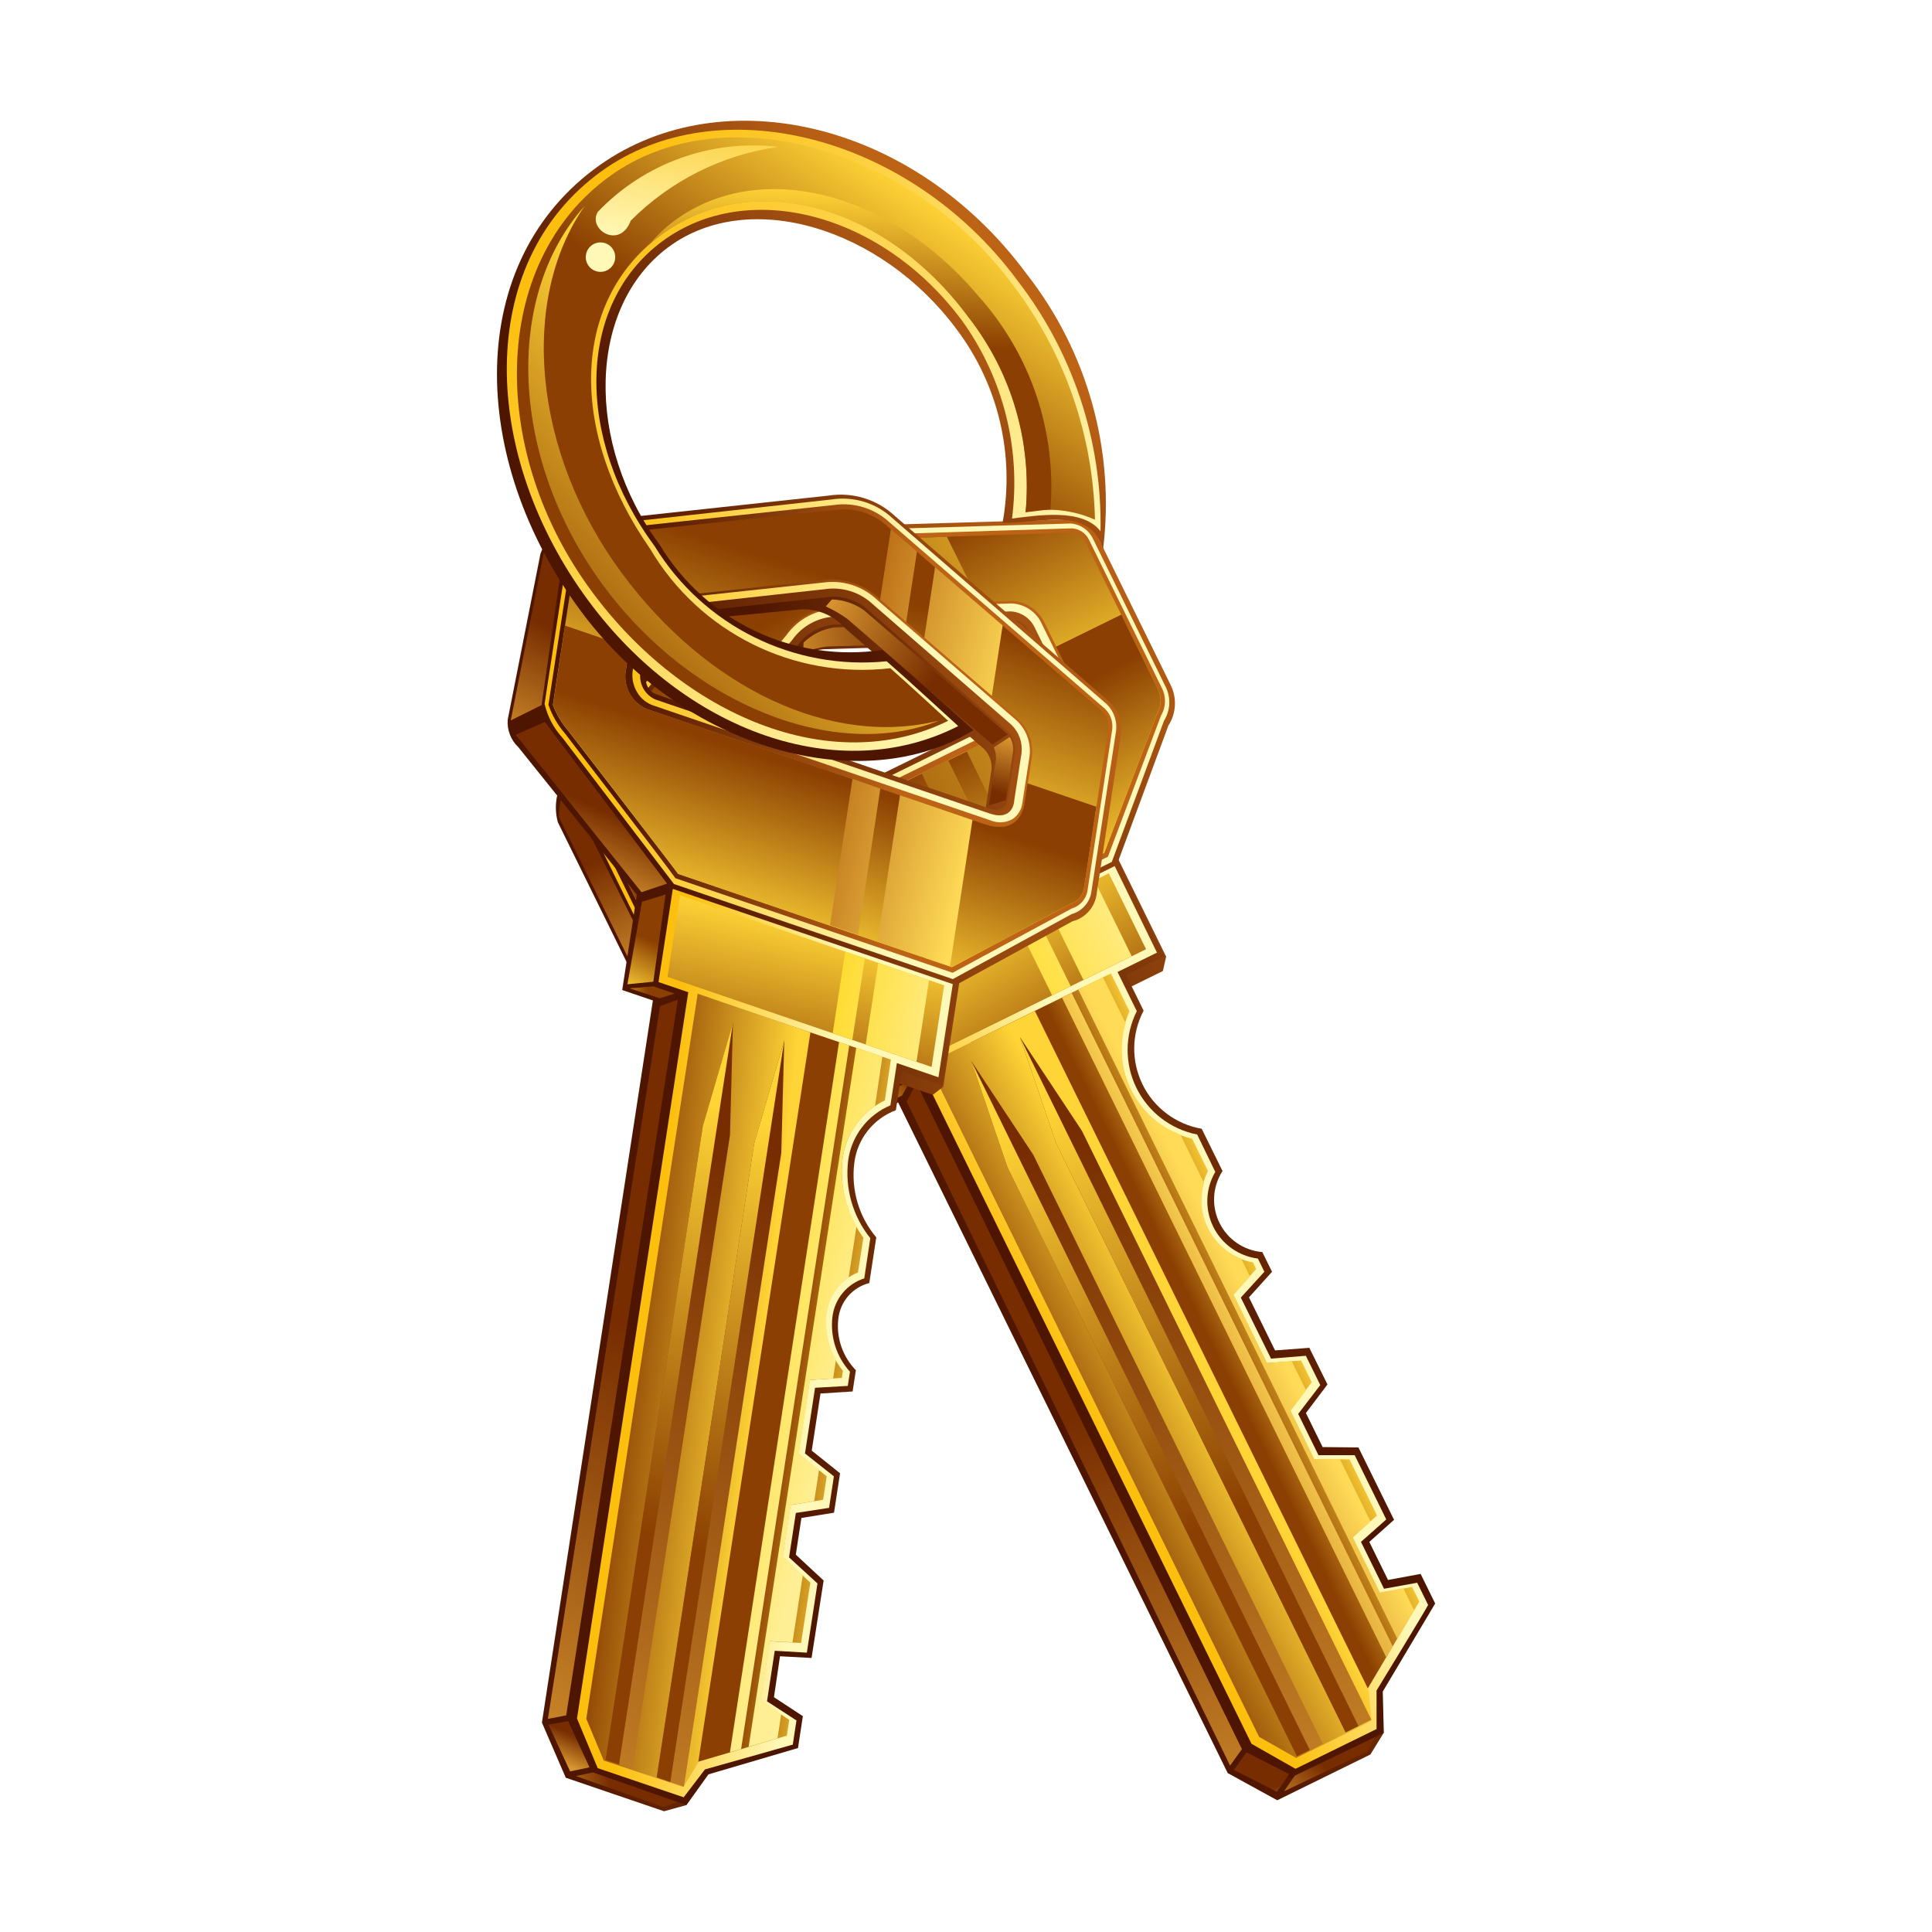
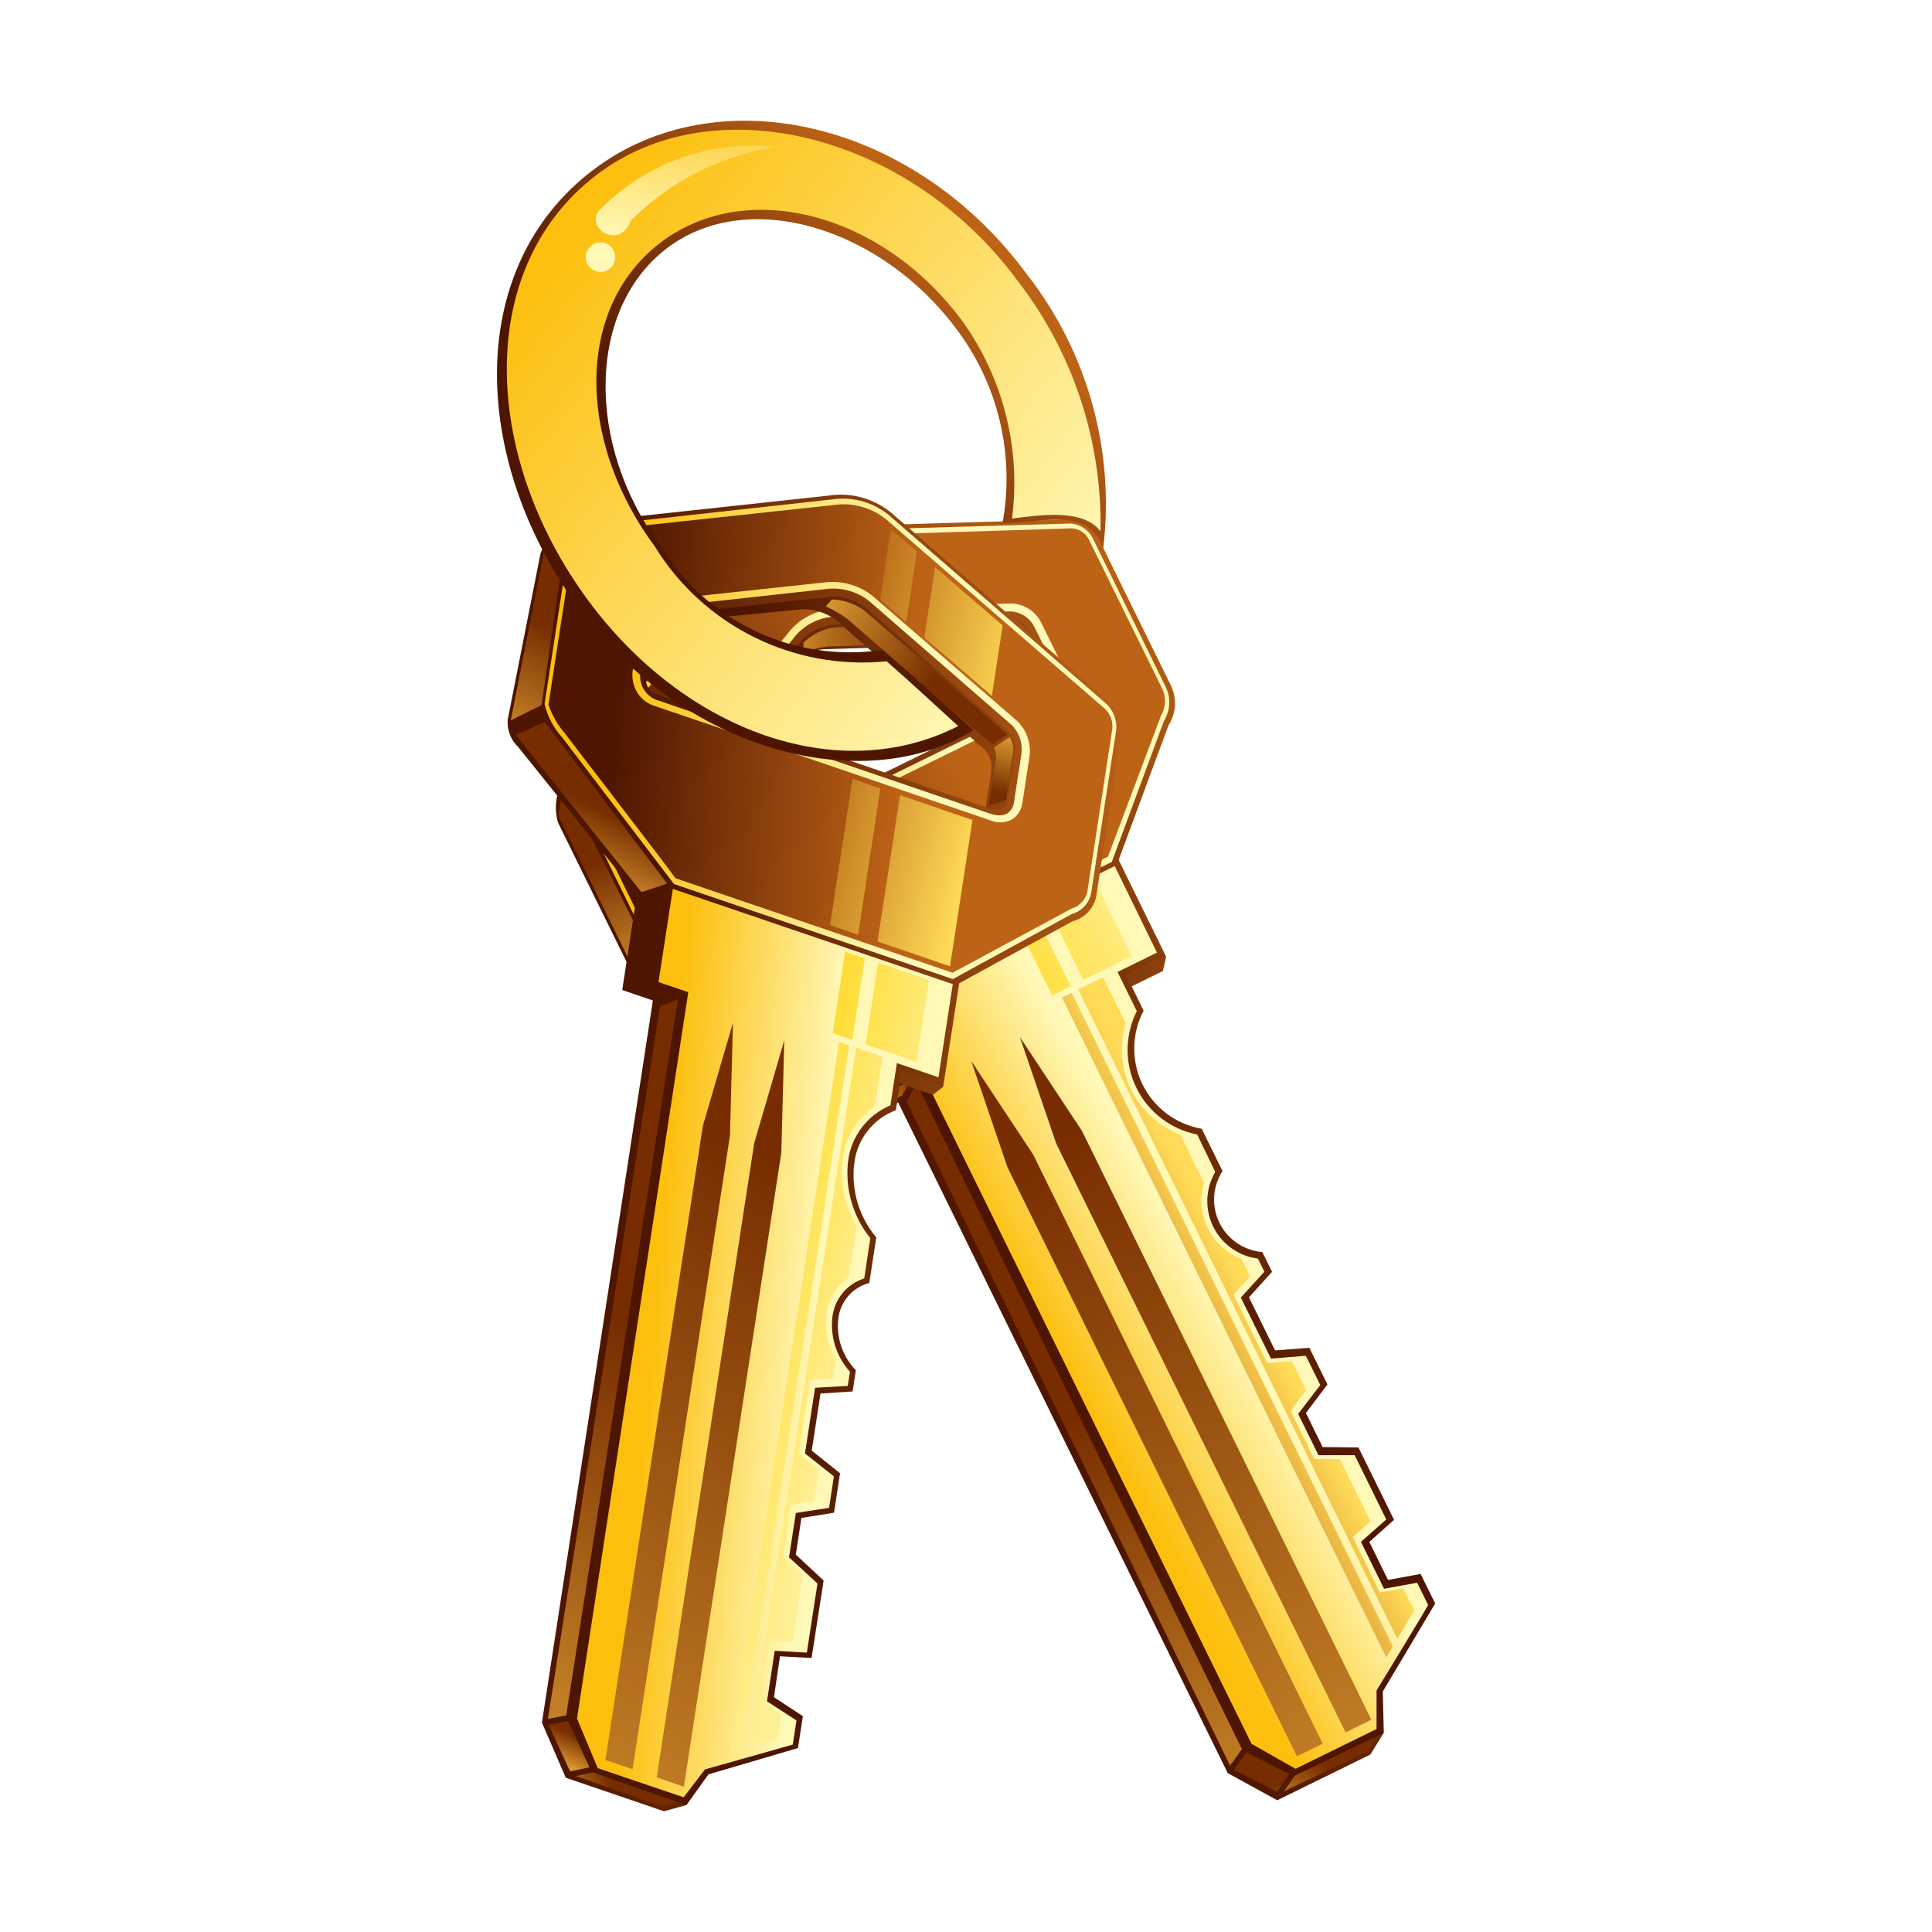
<svg xmlns="http://www.w3.org/2000/svg" xmlns:xlink="http://www.w3.org/1999/xlink" viewBox="0 0 32 32">
  <defs>
-     <linearGradient id="a" x1="-264.845" y1="181.772" x2="-255.586" y2="182.061" gradientTransform="matrix(-0.897, 0.441, 0.441, 0.897, -292.36, -27.561)" gradientUnits="userSpaceOnUse">
+     <linearGradient id="file-license-a" x1="-264.845" y1="181.772" x2="-255.586" y2="182.061" gradientTransform="matrix(-0.897, 0.441, 0.441, 0.897, -292.36, -27.561)" gradientUnits="userSpaceOnUse">
      <stop offset="0" stop-color="#bd6316" />
      <stop offset="1" stop-color="#4e1500" />
    </linearGradient>
-     <linearGradient id="b" x1="-263.276" y1="170.205" x2="-256.603" y2="171.772" xlink:href="#a" />
-     <linearGradient id="c" x1="-265.068" y1="175.732" x2="-256.777" y2="178.801" xlink:href="#a" />
-     <linearGradient id="d" x1="-655.014" y1="147.549" x2="-655.555" y2="146.948" gradientTransform="matrix(-0.947, -0.323, -0.323, 0.947, -558.144, -332.613)" gradientUnits="userSpaceOnUse">
+     <linearGradient id="file-license-b" x1="-263.276" y1="170.205" x2="-256.603" y2="171.772" xlink:href="#file-license-a" />
+     <linearGradient id="file-license-c" x1="-265.068" y1="175.732" x2="-256.777" y2="178.801" xlink:href="#file-license-a" />
+     <linearGradient id="file-license-d" x1="-655.014" y1="147.549" x2="-655.555" y2="146.948" gradientTransform="matrix(-0.947, -0.323, -0.323, 0.947, -558.144, -332.613)" gradientUnits="userSpaceOnUse">
      <stop offset="0" stop-color="#ffd436" />
      <stop offset="1" stop-color="#8b3f02" />
    </linearGradient>
    <linearGradient id="e" x1="-258.899" y1="170.981" x2="-253.843" y2="171.325" gradientTransform="matrix(-0.897, 0.441, 0.441, 0.897, -292.36, -27.561)" gradientUnits="userSpaceOnUse">
      <stop offset="0" stop-color="#fff8b7" />
      <stop offset="1" stop-color="#fcbf0e" />
    </linearGradient>
-     <linearGradient id="f" x1="-258.884" y1="170.975" x2="-253.896" y2="171.314" xlink:href="#a" />
+     <linearGradient id="f" x1="-258.884" y1="170.975" x2="-253.896" y2="171.314" xlink:href="#file-license-a" />
    <linearGradient id="g" x1="-257.805" y1="172.266" x2="-257.726" y2="168.648" gradientTransform="matrix(-0.897, 0.441, 0.441, 0.897, -292.36, -27.561)" xlink:href="#d" />
    <linearGradient id="h" x1="-258.935" y1="181.92" x2="-256.173" y2="182.108" xlink:href="#e" />
    <linearGradient id="i" x1="-274.156" y1="170.544" x2="-274.512" y2="173.778" gradientTransform="matrix(-1, 0, 0, 1, -257.657, -155.509)" xlink:href="#d" />
    <linearGradient id="j" x1="-645.79" y1="-337.938" x2="-645.121" y2="-334.17" gradientTransform="matrix(-0.615, -0.789, -0.789, 0.615, -644.695, -286.477)" gradientUnits="userSpaceOnUse">
      <stop offset="0" stop-color="#ffef94" />
      <stop offset="1" stop-color="#ffd200" />
    </linearGradient>
    <linearGradient id="k" x1="-276.128" y1="178.682" x2="-274.754" y2="178.682" gradientTransform="matrix(-0.897, 0.441, 0.441, 0.897, -305.235, -16.952)" xlink:href="#d" />
    <linearGradient id="l" x1="-274.314" y1="178.887" x2="-271.841" y2="178.987" gradientTransform="matrix(-0.897, 0.441, 0.441, 0.897, -305.235, -16.952)" xlink:href="#d" />
    <linearGradient id="m" x1="-273.817" y1="189.281" x2="-274.213" y2="174.569" gradientTransform="matrix(-0.897, 0.441, 0.441, 0.897, -305.235, -16.952)" gradientUnits="userSpaceOnUse">
      <stop offset="0" stop-color="#d89530" />
      <stop offset="1" stop-color="#772d00" />
    </linearGradient>
    <linearGradient id="n" x1="-274.075" y1="174.09" x2="-273.917" y2="181.459" gradientTransform="matrix(-0.897, 0.441, 0.441, 0.897, -305.235, -16.952)" xlink:href="#d" />
    <linearGradient id="o" x1="-272.919" y1="189.281" x2="-273.315" y2="174.57" xlink:href="#m" />
    <linearGradient id="p" x1="-273.177" y1="174.071" x2="-273.019" y2="181.44" gradientTransform="matrix(-0.897, 0.441, 0.441, 0.897, -305.235, -16.952)" xlink:href="#d" />
    <linearGradient id="q" x1="-652.29" y1="-335.227" x2="-651.867" y2="-332.867" gradientTransform="matrix(-0.615, -0.789, -0.789, 0.615, -644.695, -286.477)" gradientUnits="userSpaceOnUse">
      <stop offset="0" stop-color="#ffdb57" />
      <stop offset="1" stop-color="#b55c13" />
    </linearGradient>
    <linearGradient id="r" x1="-665.076" y1="157.413" x2="-659.751" y2="150.922" gradientTransform="matrix(-0.947, -0.323, -0.323, 0.947, -558.144, -332.613)" xlink:href="#m" />
    <linearGradient id="s" x1="-665.161" y1="156.114" x2="-664.822" y2="155.701" gradientTransform="matrix(-0.947, -0.323, -0.323, 0.947, -558.144, -332.613)" xlink:href="#m" />
    <linearGradient id="t" x1="-665.308" y1="156.436" x2="-665.836" y2="155.32" gradientTransform="matrix(-0.947, -0.323, -0.323, 0.947, -558.144, -332.613)" xlink:href="#m" />
    <linearGradient id="u" x1="-655.442" y1="147.568" x2="-654.817" y2="146.776" xlink:href="#d" />
    <linearGradient id="v" x1="-253.999" y1="175.1" x2="-254.134" y2="173.736" gradientTransform="matrix(-0.897, 0.441, 0.441, 0.897, -292.36, -27.561)" xlink:href="#m" />
    <linearGradient id="w" x1="-252.571" y1="173.138" x2="-252.785" y2="170.963" gradientTransform="matrix(-0.897, 0.441, 0.441, 0.897, -292.36, -27.561)" xlink:href="#m" />
    <linearGradient id="x" x1="-257.206" y1="169.107" x2="-259.174" y2="169.787" gradientTransform="matrix(-0.897, 0.441, 0.441, 0.897, -292.36, -27.561)" xlink:href="#m" />
    <linearGradient id="y" x1="-260.717" y1="170.284" x2="-260.77" y2="171.228" gradientTransform="matrix(-0.897, 0.441, 0.441, 0.897, -292.36, -27.561)" xlink:href="#m" />
    <linearGradient id="z" x1="-257.835" y1="174.993" x2="-257.782" y2="171.93" gradientTransform="matrix(-0.897, 0.441, 0.441, 0.897, -292.36, -27.561)" xlink:href="#d" />
    <linearGradient id="aa" x1="-263.928" y1="171.018" x2="-255.721" y2="171.018" gradientTransform="matrix(-0.897, 0.441, 0.441, 0.897, -292.36, -27.561)" xlink:href="#d" />
-     <linearGradient id="ab" x1="-514.299" y1="-57.926" x2="-505.041" y2="-57.638" gradientTransform="matrix(-0.947, -0.323, -0.148, 0.966, -476.554, -85.464)" xlink:href="#a" />
-     <linearGradient id="ac" x1="-512.744" y1="-69.496" x2="-505.964" y2="-67.904" gradientTransform="matrix(-0.947, -0.323, -0.148, 0.966, -476.554, -85.464)" xlink:href="#a" />
-     <linearGradient id="ad" x1="-514.521" y1="-63.966" x2="-506.23" y2="-60.897" gradientTransform="matrix(-0.947, -0.323, -0.148, 0.966, -476.554, -85.464)" xlink:href="#a" />
+     <linearGradient id="ab" x1="-514.299" y1="-57.926" x2="-505.041" y2="-57.638" gradientTransform="matrix(-0.947, -0.323, -0.148, 0.966, -476.554, -85.464)" xlink:href="#file-license-a" />
+     <linearGradient id="ac" x1="-512.744" y1="-69.496" x2="-505.964" y2="-67.904" gradientTransform="matrix(-0.947, -0.323, -0.148, 0.966, -476.554, -85.464)" xlink:href="#file-license-a" />
+     <linearGradient id="ad" x1="-514.521" y1="-63.966" x2="-506.23" y2="-60.897" gradientTransform="matrix(-0.947, -0.323, -0.148, 0.966, -476.554, -85.464)" xlink:href="#file-license-a" />
    <linearGradient id="ae" x1="-662.221" y1="-197.167" x2="-662.762" y2="-197.768" gradientTransform="matrix(-0.564, -0.911, -0.774, 0.455, -516.113, -497.612)" xlink:href="#d" />
    <linearGradient id="af" x1="-508.354" y1="-68.717" x2="-503.297" y2="-68.373" gradientTransform="matrix(-0.947, -0.323, -0.148, 0.966, -476.554, -85.464)" xlink:href="#e" />
-     <linearGradient id="ag" x1="-508.338" y1="-68.723" x2="-503.351" y2="-68.384" gradientTransform="matrix(-0.947, -0.323, -0.148, 0.966, -476.554, -85.464)" xlink:href="#a" />
+     <linearGradient id="ag" x1="-508.338" y1="-68.723" x2="-503.351" y2="-68.384" gradientTransform="matrix(-0.947, -0.323, -0.148, 0.966, -476.554, -85.464)" xlink:href="#file-license-a" />
    <linearGradient id="ah" x1="-507.26" y1="-67.432" x2="-507.18" y2="-71.05" gradientTransform="matrix(-0.947, -0.323, -0.148, 0.966, -476.554, -85.464)" xlink:href="#d" />
    <linearGradient id="ai" x1="-508.389" y1="-57.779" x2="-505.627" y2="-57.591" gradientTransform="matrix(-0.947, -0.323, -0.148, 0.966, -476.554, -85.464)" xlink:href="#e" />
    <linearGradient id="aj" x1="-523.609" y1="-69.153" x2="-523.966" y2="-65.918" gradientTransform="matrix(-0.947, -0.323, -0.148, 0.966, -492.49, -86.99)" xlink:href="#d" />
    <linearGradient id="ak" x1="-645.333" y1="-334.169" x2="-642.973" y2="-332.091" xlink:href="#j" />
    <linearGradient id="al" x1="-525.581" y1="-61.015" x2="-524.207" y2="-61.015" gradientTransform="matrix(-0.947, -0.323, -0.148, 0.966, -492.49, -86.99)" xlink:href="#d" />
    <linearGradient id="am" x1="-523.768" y1="-60.81" x2="-521.294" y2="-60.71" gradientTransform="matrix(-0.947, -0.323, -0.148, 0.966, -492.49, -86.99)" xlink:href="#d" />
    <linearGradient id="an" x1="-523.27" y1="-50.416" x2="-523.666" y2="-65.127" gradientTransform="matrix(-0.947, -0.323, -0.148, 0.966, -492.49, -86.99)" xlink:href="#m" />
    <linearGradient id="ao" x1="-523.528" y1="-65.606" x2="-523.37" y2="-58.238" gradientTransform="matrix(-0.947, -0.323, -0.148, 0.966, -492.49, -86.99)" xlink:href="#d" />
    <linearGradient id="ap" x1="-522.372" y1="-50.416" x2="-522.768" y2="-65.127" gradientTransform="matrix(-0.947, -0.323, -0.148, 0.966, -492.49, -86.99)" xlink:href="#m" />
    <linearGradient id="aq" x1="-522.631" y1="-65.626" x2="-522.472" y2="-58.257" gradientTransform="matrix(-0.947, -0.323, -0.148, 0.966, -492.49, -86.99)" xlink:href="#d" />
    <linearGradient id="ar" x1="-649.116" y1="-328.591" x2="-646.827" y2="-326.795" xlink:href="#j" />
    <linearGradient id="as" x1="-672.284" y1="-187.303" x2="-666.958" y2="-193.795" gradientTransform="matrix(-0.564, -0.911, -0.774, 0.455, -516.113, -497.612)" xlink:href="#m" />
    <linearGradient id="at" x1="-672.369" y1="-188.603" x2="-672.03" y2="-189.016" gradientTransform="matrix(-0.564, -0.911, -0.774, 0.455, -516.113, -497.612)" xlink:href="#m" />
    <linearGradient id="au" x1="-672.516" y1="-188.281" x2="-673.044" y2="-189.397" gradientTransform="matrix(-0.564, -0.911, -0.774, 0.455, -516.113, -497.612)" xlink:href="#m" />
    <linearGradient id="av" x1="-662.648" y1="-197.148" x2="-662.023" y2="-197.94" gradientTransform="matrix(-0.564, -0.911, -0.774, 0.455, -516.113, -497.612)" xlink:href="#d" />
    <linearGradient id="aw" x1="-503.367" y1="-64.607" x2="-503.501" y2="-65.971" gradientTransform="matrix(-0.947, -0.323, -0.148, 0.966, -476.554, -85.464)" xlink:href="#m" />
    <linearGradient id="ax" x1="-502.006" y1="-66.361" x2="-502.232" y2="-68.654" gradientTransform="matrix(-0.947, -0.323, -0.148, 0.966, -476.554, -85.464)" xlink:href="#m" />
    <linearGradient id="ay" x1="-506.661" y1="-70.591" x2="-508.629" y2="-69.911" gradientTransform="matrix(-0.947, -0.323, -0.148, 0.966, -476.554, -85.464)" xlink:href="#m" />
    <linearGradient id="az" x1="-510.172" y1="-69.414" x2="-510.224" y2="-68.47" gradientTransform="matrix(-0.947, -0.323, -0.148, 0.966, -476.554, -85.464)" xlink:href="#m" />
    <linearGradient id="ba" x1="-507.289" y1="-64.705" x2="-507.236" y2="-67.768" gradientTransform="matrix(-0.947, -0.323, -0.148, 0.966, -476.554, -85.464)" xlink:href="#d" />
    <linearGradient id="bb" x1="-642.337" y1="-337.231" x2="-640.048" y2="-335.435" gradientTransform="matrix(-0.615, -0.789, -0.789, 0.615, -644.695, -286.477)" gradientUnits="userSpaceOnUse">
      <stop offset="0" stop-color="#ffdb57" />
      <stop offset="1" stop-color="#b66512" />
    </linearGradient>
-     <linearGradient id="bc" x1="-628.479" y1="-215.005" x2="-627.663" y2="-209.203" gradientTransform="matrix(-0.79, -0.614, -0.614, 0.79, -612.222, -211.392)" xlink:href="#a" />
+     <linearGradient id="bc" x1="-628.479" y1="-215.005" x2="-627.663" y2="-209.203" gradientTransform="matrix(-0.79, -0.614, -0.614, 0.79, -612.222, -211.392)" xlink:href="#file-license-a" />
    <linearGradient id="bd" x1="-633.006" y1="-211.18" x2="-622.552" y2="-211.18" gradientTransform="matrix(-0.79, -0.614, -0.614, 0.79, -612.222, -211.392)" xlink:href="#e" />
    <linearGradient id="be" x1="-627.491" y1="-215.556" x2="-627.755" y2="-211.648" gradientTransform="matrix(-0.79, -0.614, -0.614, 0.79, -612.222, -211.392)" xlink:href="#d" />
    <linearGradient id="bf" x1="-627.796" y1="-210.705" x2="-627.057" y2="-205.186" gradientTransform="matrix(-0.79, -0.614, -0.614, 0.79, -612.222, -211.392)" xlink:href="#d" />
    <linearGradient id="bg" x1="245.815" y1="139.434" x2="245.923" y2="136.367" gradientTransform="translate(-214.883 -165.485) rotate(7.312)" xlink:href="#e" />
    <linearGradient id="bh" x1="-626.269" y1="-215.112" x2="-627.643" y2="-213.078" gradientTransform="matrix(-0.79, -0.614, -0.614, 0.79, -612.222, -211.392)" xlink:href="#d" />
  </defs>
-   <polygon points="13.372 16.416 18.385 13.952 19.315 15.845 19.261 16.083 17.213 17.09 22.919 28.701 22.698 29.06 21.155 29.818 20.335 29.368 14.876 18.259 14.394 18.496 13.372 16.416" style="fill:url(#a)" />
-   <path d="M9.24,13.619l1.2,2.44c.072.146.416.252.617.292l2.634.683L18.3,14.766l.867-2.342a.679.679,0,0,0,.036-.674l-1.2-2.44a.546.546,0,0,0-.452-.3l-4.44.136a1.278,1.278,0,0,0-1.018.541l-2.72,3.162A.916.916,0,0,0,9.24,13.619Zm1.932.033a.356.356,0,0,1,.011-.334l1.84-2.215a.829.829,0,0,1,.66-.351l2.877-.088a.355.355,0,0,1,.293.2l.356.725a.242.242,0,0,1-.139.339L11.833,14.5a.224.224,0,0,1-.3-.121Z" style="fill:url(#b)" />
-   <path d="M9.426,13.209l1.2,2.44c.072.146.416.252.617.292l2.7.547.782,1.591L15.1,17.9l5.459,11.109.82.451L22.92,28.7l-.017-.683,0,0,.868-1.458-.241-.49-.54.1-.31-.63.41-.366L22.5,23.974l-.593-.006-.277-.564.357-.473-.3-.607-.568.043-.432-.879.382-.423-.161-.327a.871.871,0,0,1-.659-1.342l-.345-.7a1.347,1.347,0,0,1-.962-1.956l-.29-.591.631-.31-.773-1.546.843-2.277a.68.68,0,0,0,.035-.674l-1.2-2.44a.546.546,0,0,0-.453-.3L13.3,8.733a1.278,1.278,0,0,0-1.018.541l-2.84,3.419A.548.548,0,0,0,9.426,13.209Zm1.932.033a.356.356,0,0,1,.011-.334l1.84-2.215a.828.828,0,0,1,.66-.351l2.877-.088a.354.354,0,0,1,.293.2l.356.725a.242.242,0,0,1-.139.339l-5.238,2.574a.224.224,0,0,1-.3-.121Z" style="fill:url(#c)" />
-   <polygon points="14.47 18.381 14.746 18.063 15.081 17.899 14.942 18.144 14.47 18.381" style="fill:url(#d)" />
+   <polygon points="13.372 16.416 18.385 13.952 19.315 15.845 19.261 16.083 17.213 17.09 22.919 28.701 22.698 29.06 21.155 29.818 20.335 29.368 14.876 18.259 14.394 18.496 13.372 16.416" style="fill:url(#file-license-a)" />
+   <path d="M9.24,13.619l1.2,2.44c.072.146.416.252.617.292l2.634.683L18.3,14.766l.867-2.342a.679.679,0,0,0,.036-.674l-1.2-2.44a.546.546,0,0,0-.452-.3l-4.44.136a1.278,1.278,0,0,0-1.018.541l-2.72,3.162A.916.916,0,0,0,9.24,13.619Zm1.932.033a.356.356,0,0,1,.011-.334l1.84-2.215a.829.829,0,0,1,.66-.351l2.877-.088a.355.355,0,0,1,.293.2l.356.725a.242.242,0,0,1-.139.339L11.833,14.5a.224.224,0,0,1-.3-.121Z" style="fill:url(#file-license-b)" />
+   <path d="M9.426,13.209l1.2,2.44c.072.146.416.252.617.292l2.7.547.782,1.591L15.1,17.9l5.459,11.109.82.451L22.92,28.7l-.017-.683,0,0,.868-1.458-.241-.49-.54.1-.31-.63.41-.366L22.5,23.974l-.593-.006-.277-.564.357-.473-.3-.607-.568.043-.432-.879.382-.423-.161-.327a.871.871,0,0,1-.659-1.342l-.345-.7a1.347,1.347,0,0,1-.962-1.956l-.29-.591.631-.31-.773-1.546.843-2.277a.68.68,0,0,0,.035-.674l-1.2-2.44a.546.546,0,0,0-.453-.3L13.3,8.733a1.278,1.278,0,0,0-1.018.541l-2.84,3.419A.548.548,0,0,0,9.426,13.209Zm1.932.033a.356.356,0,0,1,.011-.334l1.84-2.215a.828.828,0,0,1,.66-.351l2.877-.088a.354.354,0,0,1,.293.2l.356.725a.242.242,0,0,1-.139.339l-5.238,2.574a.224.224,0,0,1-.3-.121Z" style="fill:url(#file-license-c)" />
+   <polygon points="14.47 18.381 14.746 18.063 15.081 17.899 14.942 18.144 14.47 18.381" style="fill:url(#file-license-d)" />
  <path d="M11.259,15.828l2.776.6,4.38-2.152.865-2.339a.576.576,0,0,0,.024-.567L18.1,8.917a.441.441,0,0,0-.367-.246l-4.438.13a1.169,1.169,0,0,0-.938.5L9.52,12.725a.447.447,0,0,0-.011.414l1.206,2.453A1,1,0,0,0,11.259,15.828Zm.354-1.836,0,0-.358-.729a.463.463,0,0,1,.013-.434l0-.008L13.121,10.6a.922.922,0,0,1,.739-.389l2.881-.084a.468.468,0,0,1,.392.257l.358.729c.005.009.19.3-.187.481l-5.244,2.577C11.788,14.3,11.62,14.007,11.613,13.992Z" style="fill:url(#e)" />
  <path d="M11.246,15.738c.006,0,2.438.51,2.751.591l4.354-2.139c.028-.076.878-2.336.878-2.336a.472.472,0,0,0,.015-.458L18.036,8.938a.337.337,0,0,0-.282-.187L13.3,8.892a1.083,1.083,0,0,0-.864.46L9.573,12.788a.341.341,0,0,0-.008.313l1.206,2.454A1.118,1.118,0,0,0,11.246,15.738Zm.245-1.7-.355-.723a.568.568,0,0,1,.018-.535l0-.008.01-.015,1.865-2.241a1.033,1.033,0,0,1,.824-.43l2.9-.091a.575.575,0,0,1,.492.316l.359.73a.456.456,0,0,1,.027.338.484.484,0,0,1-.265.286l-5.287,2.6a.415.415,0,0,1-.331.025h0A.486.486,0,0,1,11.49,14.042Z" style="fill:url(#f)" />
  <path d="M11.268,15.663c.009,0,2.53.528,2.722.577l4.3-2.113.878-2.314a.419.419,0,0,0,.01-.4l-1.2-2.436a.282.282,0,0,0-.237-.156l-4.433.149a1.033,1.033,0,0,0-.82.437L10.135,12.23l-.5.595a.285.285,0,0,0,0,.254L10.828,15.5A1.181,1.181,0,0,0,11.268,15.663Zm.14-1.529-.351-.715a.575.575,0,0,1-.011-.56l1.959-2.36a1.082,1.082,0,0,1,.86-.447l2.887-.1a.628.628,0,0,1,.538.341l.356.724a.539.539,0,0,1-.309.773l-5.267,2.588A.482.482,0,0,1,11.408,14.135Z" style="fill:url(#g)" />
  <path d="M18.463,14.345l.7,1.433-.653.321.319.649a1.428,1.428,0,0,0,1,2.043l.3.619a.958.958,0,0,0,.706,1.436l.107.218-.39.428.5,1.011.577-.047.239.485-.366.478.336.683.6,0,.523,1.065-.419.371.382.777.549-.1.181.368C23.612,26.671,22.8,28,22.8,28v.638l-1.342.659-.729-.414L15.241,17.707l-.467.23-.7-1.433Z" style="fill:url(#h)" />
  <rect x="14.289" y="15.413" width="4.622" height="1.4" transform="translate(-5.405 8.973) rotate(-26.171)" style="fill:url(#i)" />
  <path d="M18.128,14.582l-.8.392.617,1.256.8-.392Zm-1.319.648.617,1.256.308-.152-.617-1.256Z" style="fill:url(#j)" />
  <path d="M18.4,16.123l.308.628a1.523,1.523,0,0,0,1.037,2.11l.263.535a1.052,1.052,0,0,0,.744,1.513l.054.111-.381.423.557,1.134.567-.043.177.36-.357.472.392.8.591.006.456.929-.409.366.45.917.539-.1.12.243L22.634,28l-1.027.5L16.082,17.265Z" style="fill:url(#k)" />
  <path d="M17.141,16.745l5.528,11.248.046.511-1.247.613-.613-.349L15.372,17.614Z" style="fill:url(#l)" />
  <polygon points="22.287 28.694 22.714 28.484 17.92 18.73 16.892 17.176 17.494 18.94 22.287 28.694" style="fill:url(#m)" />
  <polygon points="16.892 17.176 22.5 28.589 22.287 28.694 17.494 18.94 16.892 17.176" style="fill:url(#n)" />
  <polygon points="21.481 29.09 21.908 28.881 17.114 19.126 16.086 17.572 16.688 19.336 21.481 29.09" style="fill:url(#o)" />
  <polygon points="16.086 17.572 21.694 28.985 21.481 29.09 16.688 19.336 16.086 17.572" style="fill:url(#p)" />
  <path d="M18.27,16.189l-.411.2,5.285,10.755.279-.47-.181-.369-.386.072-.45-.917L22.7,25.2l-.508-1.034-.424,0-.392-.8.256-.338-.237-.482-.407.031-.557-1.134.273-.3-.143-.291a1.038,1.038,0,0,1-.619-1.259l-.391-.8a1.505,1.505,0,0,1-.906-1.844Zm-.68.334,5.371,10.929.108-.182L17.75,16.445Z" style="fill:url(#q)" />
  <polygon points="15.018 18.247 20.374 29.244 20.57 28.971 15.179 17.939 15.018 18.247" style="fill:url(#r)" />
  <polygon points="20.436 29.315 20.647 29.024 21.352 29.385 21.149 29.679 20.436 29.315" style="fill:url(#s)" />
  <polygon points="21.446 29.41 21.267 29.67 22.649 29.011 22.78 28.77 21.446 29.41" style="fill:url(#t)" />
  <polygon points="14.029 16.673 13.804 17.061 14.405 18.354 14.702 18 14.029 16.673" style="fill:url(#u)" />
  <polygon points="13.946 16.506 13.707 16.938 10.763 16.177 10.887 15.832 13.946 16.506" style="fill:url(#v)" />
  <path d="M9.359,13s-.145.444-.087.563l1.212,2.465.2-.384Z" style="fill:url(#w)" />
  <path d="M16.683,10.624l.1-.327-2.963.095a.914.914,0,0,0-.51.251l-.007.165a1.871,1.871,0,0,1,.394-.1Z" style="fill:url(#x)" />
  <path d="M16.83,10.309a.329.329,0,0,1,.17.137c.047.095.358.714.382.762l-.164.279-.341-.693c-.023-.047-.108-.145-.147-.149Z" style="fill:url(#y)" />
  <path d="M11.237,13.786l.171.348a.482.482,0,0,0,.661.248l5.267-2.588a.539.539,0,0,0,.309-.773l-.153-.31,1.08-.531.606,1.232a.419.419,0,0,1-.01.4l-.878,2.314-4.3,2.113c-.191-.049-2.713-.575-2.722-.577a1.181,1.181,0,0,1-.439-.16l-.6-1.222Z" style="fill:url(#z)" />
  <path d="M13.377,8.968l.532,1.084.539-.018L13.916,8.95Zm2.306-.077-1.395.047.533,1.084,1.4-.046Zm1.471,2.994-1.142.561,1.106,2.25,1.142-.561Zm-1.447.711-.441.217,1.106,2.251.441-.217Z" style="fill:url(#aa)" />
  <polygon points="10.65 14.159 15.937 15.962 15.623 18 15.45 18.134 13.29 17.397 11.369 29.898 10.998 30 9.371 29.445 8.976 28.532 10.814 16.571 10.306 16.398 10.65 14.159" style="fill:url(#ab)" />
  <path d="M8.951,9.175l-.542,2.747a.567.567,0,0,0,.175.452l1.976,2.461,4.866,1.659,1.969-1.077a.535.535,0,0,0,.4-.463l.4-2.627a.659.659,0,0,0-.188-.544L14.453,8.7a1.313,1.313,0,0,0-1.1-.337l-3.874.345A.707.707,0,0,0,8.951,9.175Zm1.5,1.407a.281.281,0,0,1,.192-.234l2.633-.256a.928.928,0,0,1,.724.315l2.3,2a.426.426,0,0,1,.121.352l-.1.651s-.027.237-.3.146L10.5,11.667a.269.269,0,0,1-.172-.305Z" style="fill:url(#ac)" />
  <path d="M9.322,9.01l-.4,2.627c-.024.157.188.481.324.653l1.817,2.33L10.8,16.334l.392.134L9.349,28.427l.395.914,1.627.555.363-.507v0l1.483-.436.081-.528-.479-.314.1-.678.523.028.2-1.283-.461-.428.093-.608.54-.087.1-.653-.469-.375.145-.946.532-.034.054-.352a1.047,1.047,0,0,1-.29-.859.688.688,0,0,1,.512-.585l.116-.756a1.6,1.6,0,0,1-.364-1.232,1.07,1.07,0,0,1,.688-.874l.1-.636.666.227.246-1.674,1.915-1.047a.535.535,0,0,0,.4-.463l.4-2.627a.657.657,0,0,0-.188-.544l-3.556-3.08a1.313,1.313,0,0,0-1.1-.336l-4.109.445A.434.434,0,0,0,9.322,9.01Zm1.5,1.407a.281.281,0,0,1,.192-.234l2.663-.289a.852.852,0,0,1,.711.218l2.3,2a.427.427,0,0,1,.122.352l-.12.781s-.027.237-.3.146L10.871,11.5A.269.269,0,0,1,10.7,11.2Z" style="fill:url(#ad)" />
  <polygon points="10.428 16.37 10.82 16.337 11.173 16.457 10.929 16.535 10.428 16.37" style="fill:url(#ae)" />
  <path d="M9.317,12.221l1.846,2.421,4.619,1.575,1.967-1.076a.454.454,0,0,0,.331-.393l.406-2.641a.53.53,0,0,0-.152-.441L14.782,8.583a1.207,1.207,0,0,0-1.011-.31l-4.109.453a.354.354,0,0,0-.237.292L9.02,11.659A1.261,1.261,0,0,0,9.317,12.221Zm1.289-1.077v0l.121-.785a.367.367,0,0,1,.25-.305l.008,0,2.675-.295a.953.953,0,0,1,.794.247l2.3,2a.563.563,0,0,1,.166.467l-.121.785c0,.01-.014.35-.411.215l-5.53-1.886A.423.423,0,0,1,10.606,11.144Z" style="fill:url(#af)" />
  <path d="M9.356,12.146c0,.005,1.63,2.115,1.831,2.4l4.591,1.566,1.974-1.065a.372.372,0,0,0,.264-.321l.406-2.646a.405.405,0,0,0-.118-.338L14.733,8.651a1.117,1.117,0,0,0-.931-.285L9.669,8.81a.271.271,0,0,0-.179.221l-.406,2.642A1.421,1.421,0,0,0,9.356,12.146Zm1.126-1.054.12-.778a.451.451,0,0,1,.309-.375l.008,0,.016,0,2.7-.29a1.07,1.07,0,0,1,.883.278l2.324,2.01a.694.694,0,0,1,.212.581l-.121.786a.38.38,0,0,1-.165.265.417.417,0,0,1-.365.018l-5.576-1.9a.5.5,0,0,1-.273-.219h0A.55.55,0,0,1,10.482,11.091Z" style="fill:url(#ag)" />
  <path d="M9.415,12.108c.006.008,1.693,2.194,1.816,2.366l4.535,1.546,1.963-1.048a.33.33,0,0,0,.228-.282l.4-2.623a.339.339,0,0,0-.1-.283L14.7,8.719a1.066,1.066,0,0,0-.884-.271l-3.4.359L9.7,8.883a.226.226,0,0,0-.142.183s-.4,2.594-.4,2.611A1.506,1.506,0,0,0,9.415,12.108Zm.952-1.007.118-.77a.463.463,0,0,1,.3-.414l2.836-.308a1.12,1.12,0,0,1,.921.292l2.316,2a.758.758,0,0,1,.234.632s-.1.633-.12.779c-.034.219-.191.5-.668.339l-5.555-1.894A.584.584,0,0,1,10.366,11.1Z" style="fill:url(#ah)" />
  <path d="M15.781,16.3l-.237,1.543-.689-.235-.107.7a1.158,1.158,0,0,0-.7.917,1.723,1.723,0,0,0,.367,1.283l-.1.666a.765.765,0,0,0-.527.634,1.154,1.154,0,0,0,.29.912l-.036.235-.542.031-.167,1.088.479.379-.08.522-.55.084-.113.736.471.432-.176,1.146-.532-.031-.128.837.488.317-.061.4c-.09.027-1.455.411-1.455.411l-.352.462L9.9,29.286l-.343-.822L11.4,16.434l-.493-.168.237-1.543Z" style="fill:url(#ai)" />
  <polygon points="11.056 16.181 15.43 17.672 15.638 16.32 11.264 14.828 11.056 16.181" style="fill:url(#aj)" />
  <path d="M15.388,16.234l-.842-.287L14.339,17.3l.841.287ZM14,15.76l-.208,1.353.325.111.208-1.353Z" style="fill:url(#ak)" />
  <path d="M14.756,17.55l-.1.676a1.251,1.251,0,0,0-.7.957A1.845,1.845,0,0,0,14.3,20.5l-.089.576a.844.844,0,0,0-.525.678,1.256,1.256,0,0,0,.275.95l-.018.119-.531.034-.188,1.221.469.375-.06.388-.539.087-.132.858.46.427-.154,1-.522-.028-.152.987.478.314-.04.262-1.506.443-1.083-.369,1.86-12.1Z" style="fill:url(#al)" />
  <path d="M13.423,17.1,11.563,29.2l-.246.4L10,29.16l-.289-.692,1.845-12.009Z" style="fill:url(#am)" />
  <polygon points="10.877 29.44 11.327 29.594 12.941 19.093 12.99 17.23 12.491 18.939 10.877 29.44" style="fill:url(#an)" />
  <polygon points="12.99 17.23 11.102 29.517 10.877 29.44 12.491 18.939 12.99 17.23" style="fill:url(#ao)" />
  <polygon points="10.028 29.151 10.477 29.304 12.091 18.803 12.14 16.94 11.641 18.65 10.028 29.151" style="fill:url(#ap)" />
  <polygon points="12.14 16.94 10.253 29.227 10.028 29.151 11.641 18.65 12.14 16.94" style="fill:url(#aq)" />
  <path d="M14.615,17.5l-.433-.148L12.4,28.932l.478-.14.061-.4L12.6,28.17l.152-.987.374.02.171-1.113-.33-.306.132-.858.387-.062.08-.519-.336-.268.188-1.221.381-.024.048-.314a1.2,1.2,0,0,1-.154-.766.85.85,0,0,1,.363-.59l.132-.856a1.79,1.79,0,0,1-.231-1.123,1.261,1.261,0,0,1,.536-.861Zm-.717-.244L12.09,29.024l.185-.054,1.791-11.655Z" style="fill:url(#ar)" />
  <polygon points="10.932 16.665 9.075 28.47 9.378 28.412 11.228 16.557 10.932 16.665" style="fill:url(#as)" />
  <polygon points="9.085 28.566 9.41 28.506 9.764 29.272 9.443 29.34 9.085 28.566" style="fill:url(#at)" />
  <polygon points="9.823 29.357 9.54 29.417 10.987 29.93 11.222 29.849 9.823 29.357" style="fill:url(#au)" />
  <polygon points="11.024 14.816 10.633 14.936 10.392 16.303 10.821 16.26 11.024 14.816" style="fill:url(#av)" />
  <polygon points="11.05 14.636 10.625 14.777 8.541 12.171 9.024 11.957 11.05 14.636" style="fill:url(#aw)" />
  <path d="M9.384,8.813s-.358.218-.378.346L8.46,11.932l.51-.253Z" style="fill:url(#ax)" />
  <path d="M16.435,12.332l.256-.168-2.375-2.052a.962.962,0,0,0-.538-.183l-.1.115a2.143,2.143,0,0,1,.362.211Z" style="fill:url(#ay)" />
  <path d="M16.724,12.208a.393.393,0,0,1,.058.221c-.016.1-.112.774-.12.825l-.283.085s.107-.7.115-.747a.4.4,0,0,0-.033-.213Z" style="fill:url(#az)" />
  <path d="M10.424,10.725l-.058.375a.584.584,0,0,0,.381.653L16.3,13.647c.478.163.634-.12.668-.339l.051-.334,1.139.388-.2,1.327a.33.33,0,0,1-.228.282l-1.963,1.048-4.535-1.546c-.123-.173-1.81-2.359-1.816-2.366a1.506,1.506,0,0,1-.257-.43l.2-1.315Z" style="fill:url(#ba)" />
  <path d="M14.756,8.764l-.179,1.166.432.373.179-1.167Zm1.851,1.595-1.119-.965-.179,1.167,1.119.965Zm-.5,3.223-1.2-.411-.372,2.423,1.2.411Zm-1.526-.52L14.12,12.9l-.372,2.423.465.159Z" style="fill:url(#bb)" />
  <path d="M9.936,2.733c2.042-1.441,5.206-.715,7.065,1.8A6.169,6.169,0,0,1,18.27,9.1c-.219-.73-1.023-.427-1.664-.441a4.11,4.11,0,0,0-.763-3.207C14.6,3.778,12.41,3.1,11.07,4.094s-1.382,3.253-.143,4.929a3.68,3.68,0,0,0,3.69,1.742c.521.444,1,.871,1.507,1.329-1.84,1.134-4.8.334-6.51-1.982C7.754,7.6,7.684,4.323,9.936,2.733Z" style="fill:url(#bc)" />
  <path d="M9.956,2.841c1.939-1.405,5.111-.606,6.892,1.8A6.587,6.587,0,0,1,18.228,8.8c-.293-.387-1.035-.264-1.466-.211a4.6,4.6,0,0,0-.823-3.272c-1.317-1.78-3.546-2.373-4.97-1.32s-1.442,3.27-.125,5.051a4.034,4.034,0,0,0,3.842,1.905c.4.35.79.715,1.185,1.073-1.982,1.012-4.528.084-6.123-2.073C7.966,7.545,7.851,4.366,9.956,2.841Z" style="fill:url(#bd)" />
  <path d="M10.1,2.918c1.855-1.345,4.971-.5,6.675,1.8a6.635,6.635,0,0,1,1.361,3.89,1.872,1.872,0,0,0-1.148-.126,4.555,4.555,0,0,0-.946-3.23c-1.394-1.885-3.6-2.472-5.1-1.357s-1.511,3.279-.171,5.2a4.075,4.075,0,0,0,3.976,1.973c.323.285.639.58.957.871-1.939.959-4.394-.1-5.893-2.131C8.1,7.511,8.1,4.363,10.1,2.918Z" style="fill:url(#be)" />
  <path d="M9.684,3.412C8.6,4.969,8.825,7.5,10.3,9.494c1.413,1.911,3.466,2.885,5.249,2.443-1.694.674-4.074-.233-5.554-2.235C8.455,7.621,8.335,4.919,9.684,3.412Z" style="fill:url(#bf)" />
  <path d="M9.9,3.511c-.171.291.366.627.547.144a4.29,4.29,0,0,1,2.442-1.222A3.558,3.558,0,0,0,9.9,3.511Zm.077.506a.244.244,0,1,0,.211.273A.243.243,0,0,0,9.975,4.017Z" style="fill:url(#bg)" />
  <path d="M11.035,3.763c1.4-1.181,3.664-.647,5.163,1.132a4.723,4.723,0,0,1,1.2,3.542c-.136.014-.273.03-.411.048a4.555,4.555,0,0,0-.946-3.23c-1.394-1.885-3.6-2.472-5.1-1.357-.071.053-.136.11-.2.167A2.672,2.672,0,0,1,11.035,3.763Z" style="fill:url(#bh)" />
</svg>
